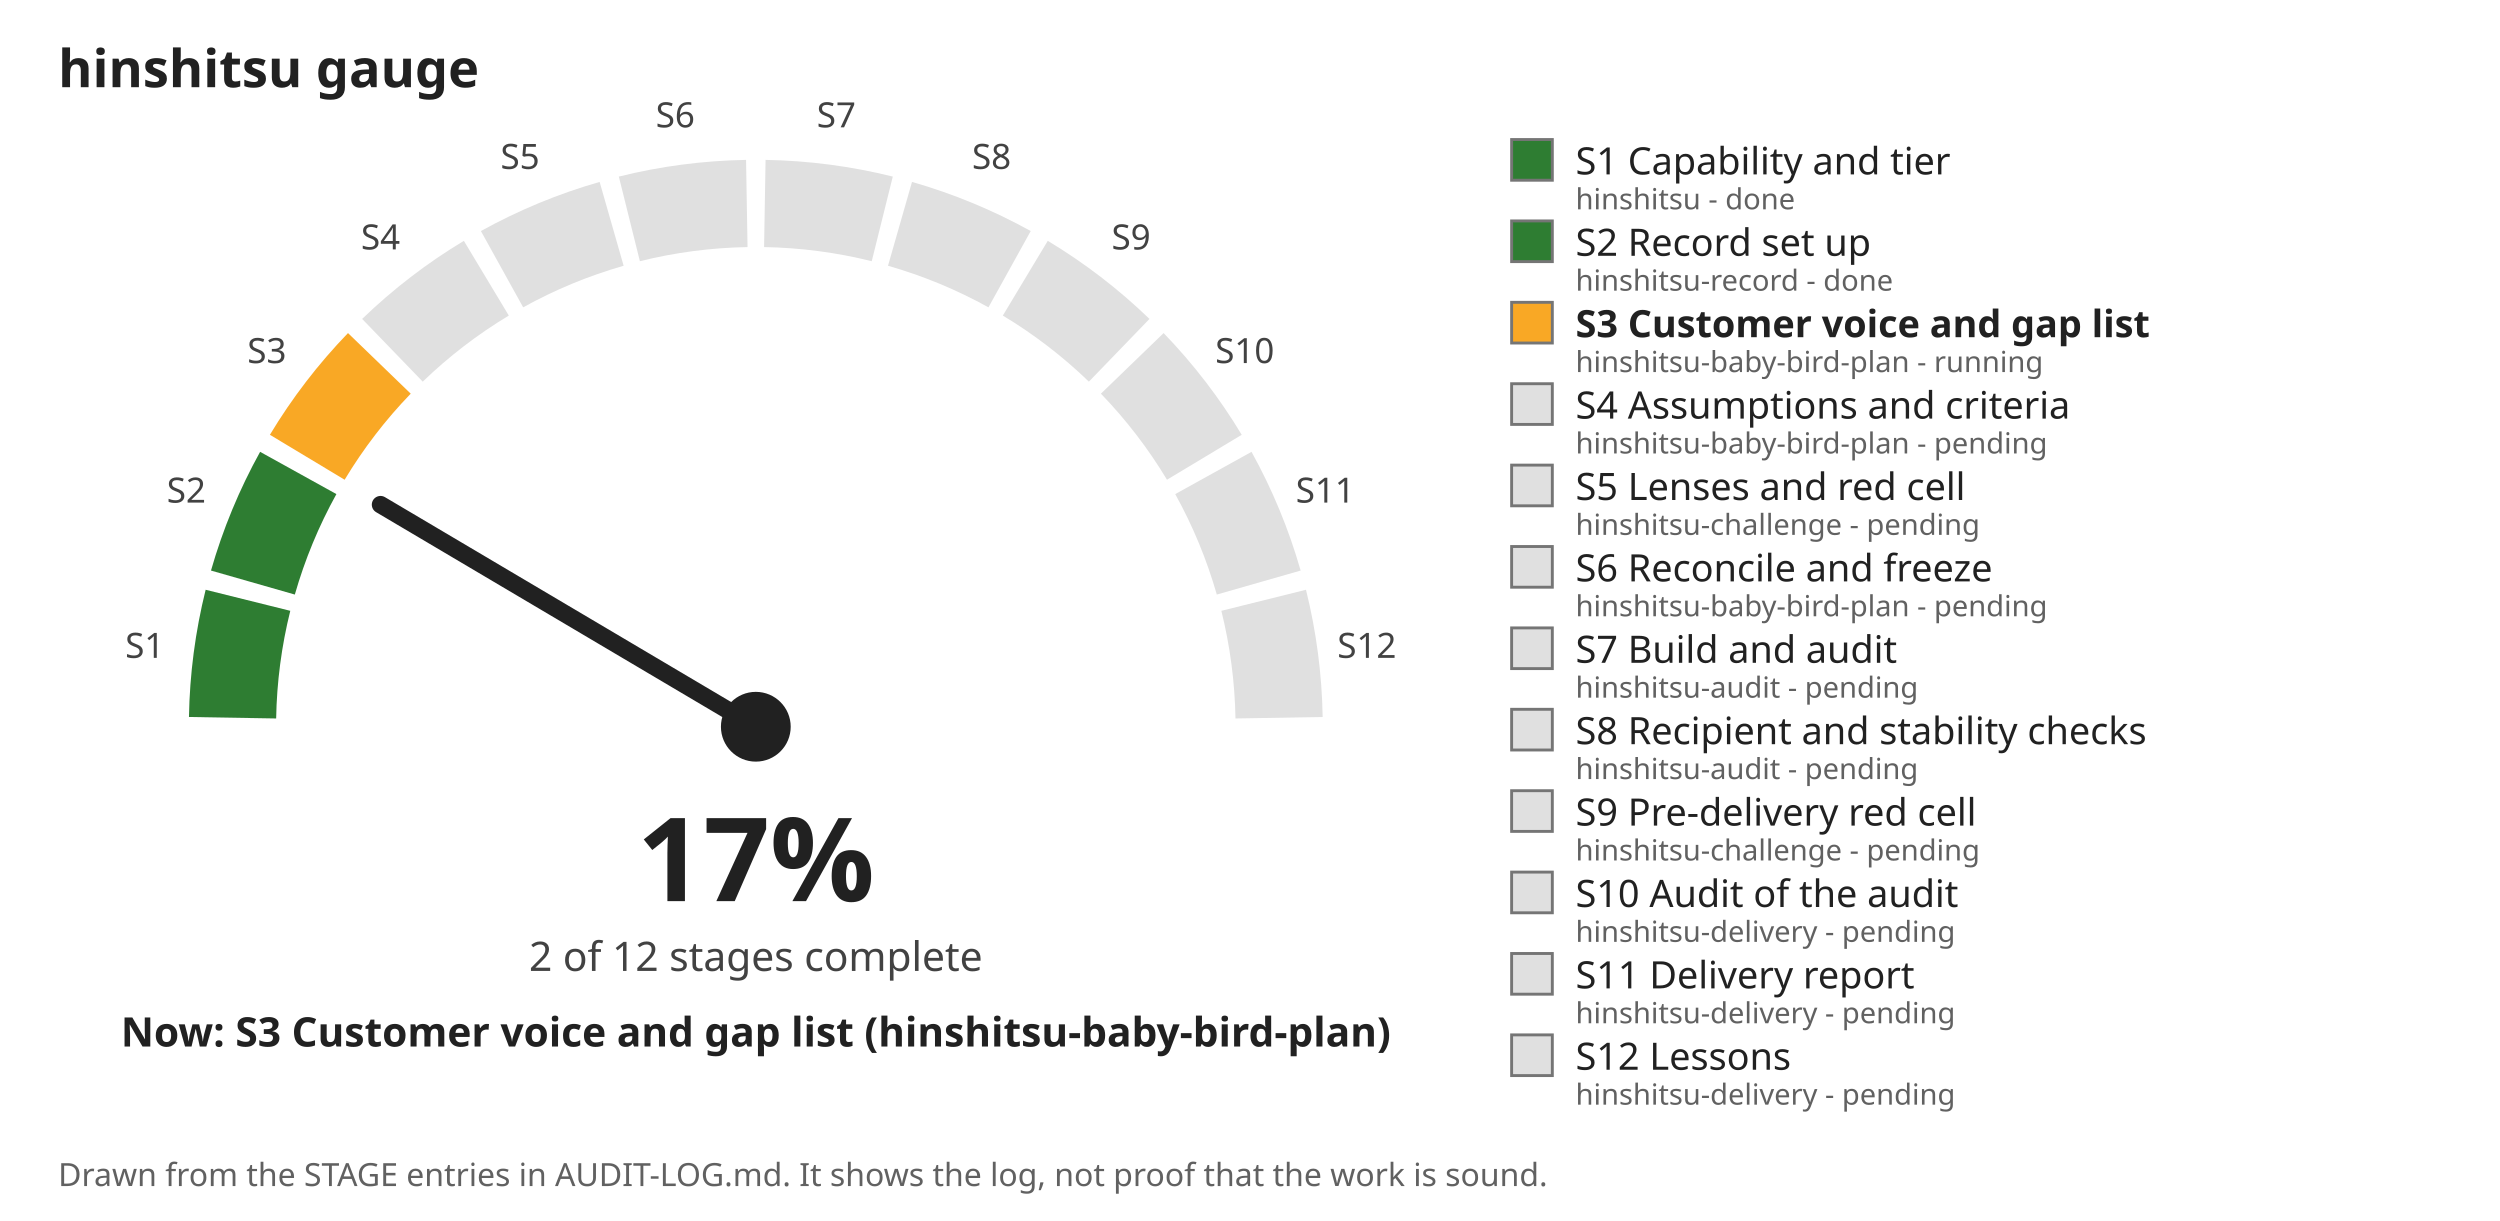
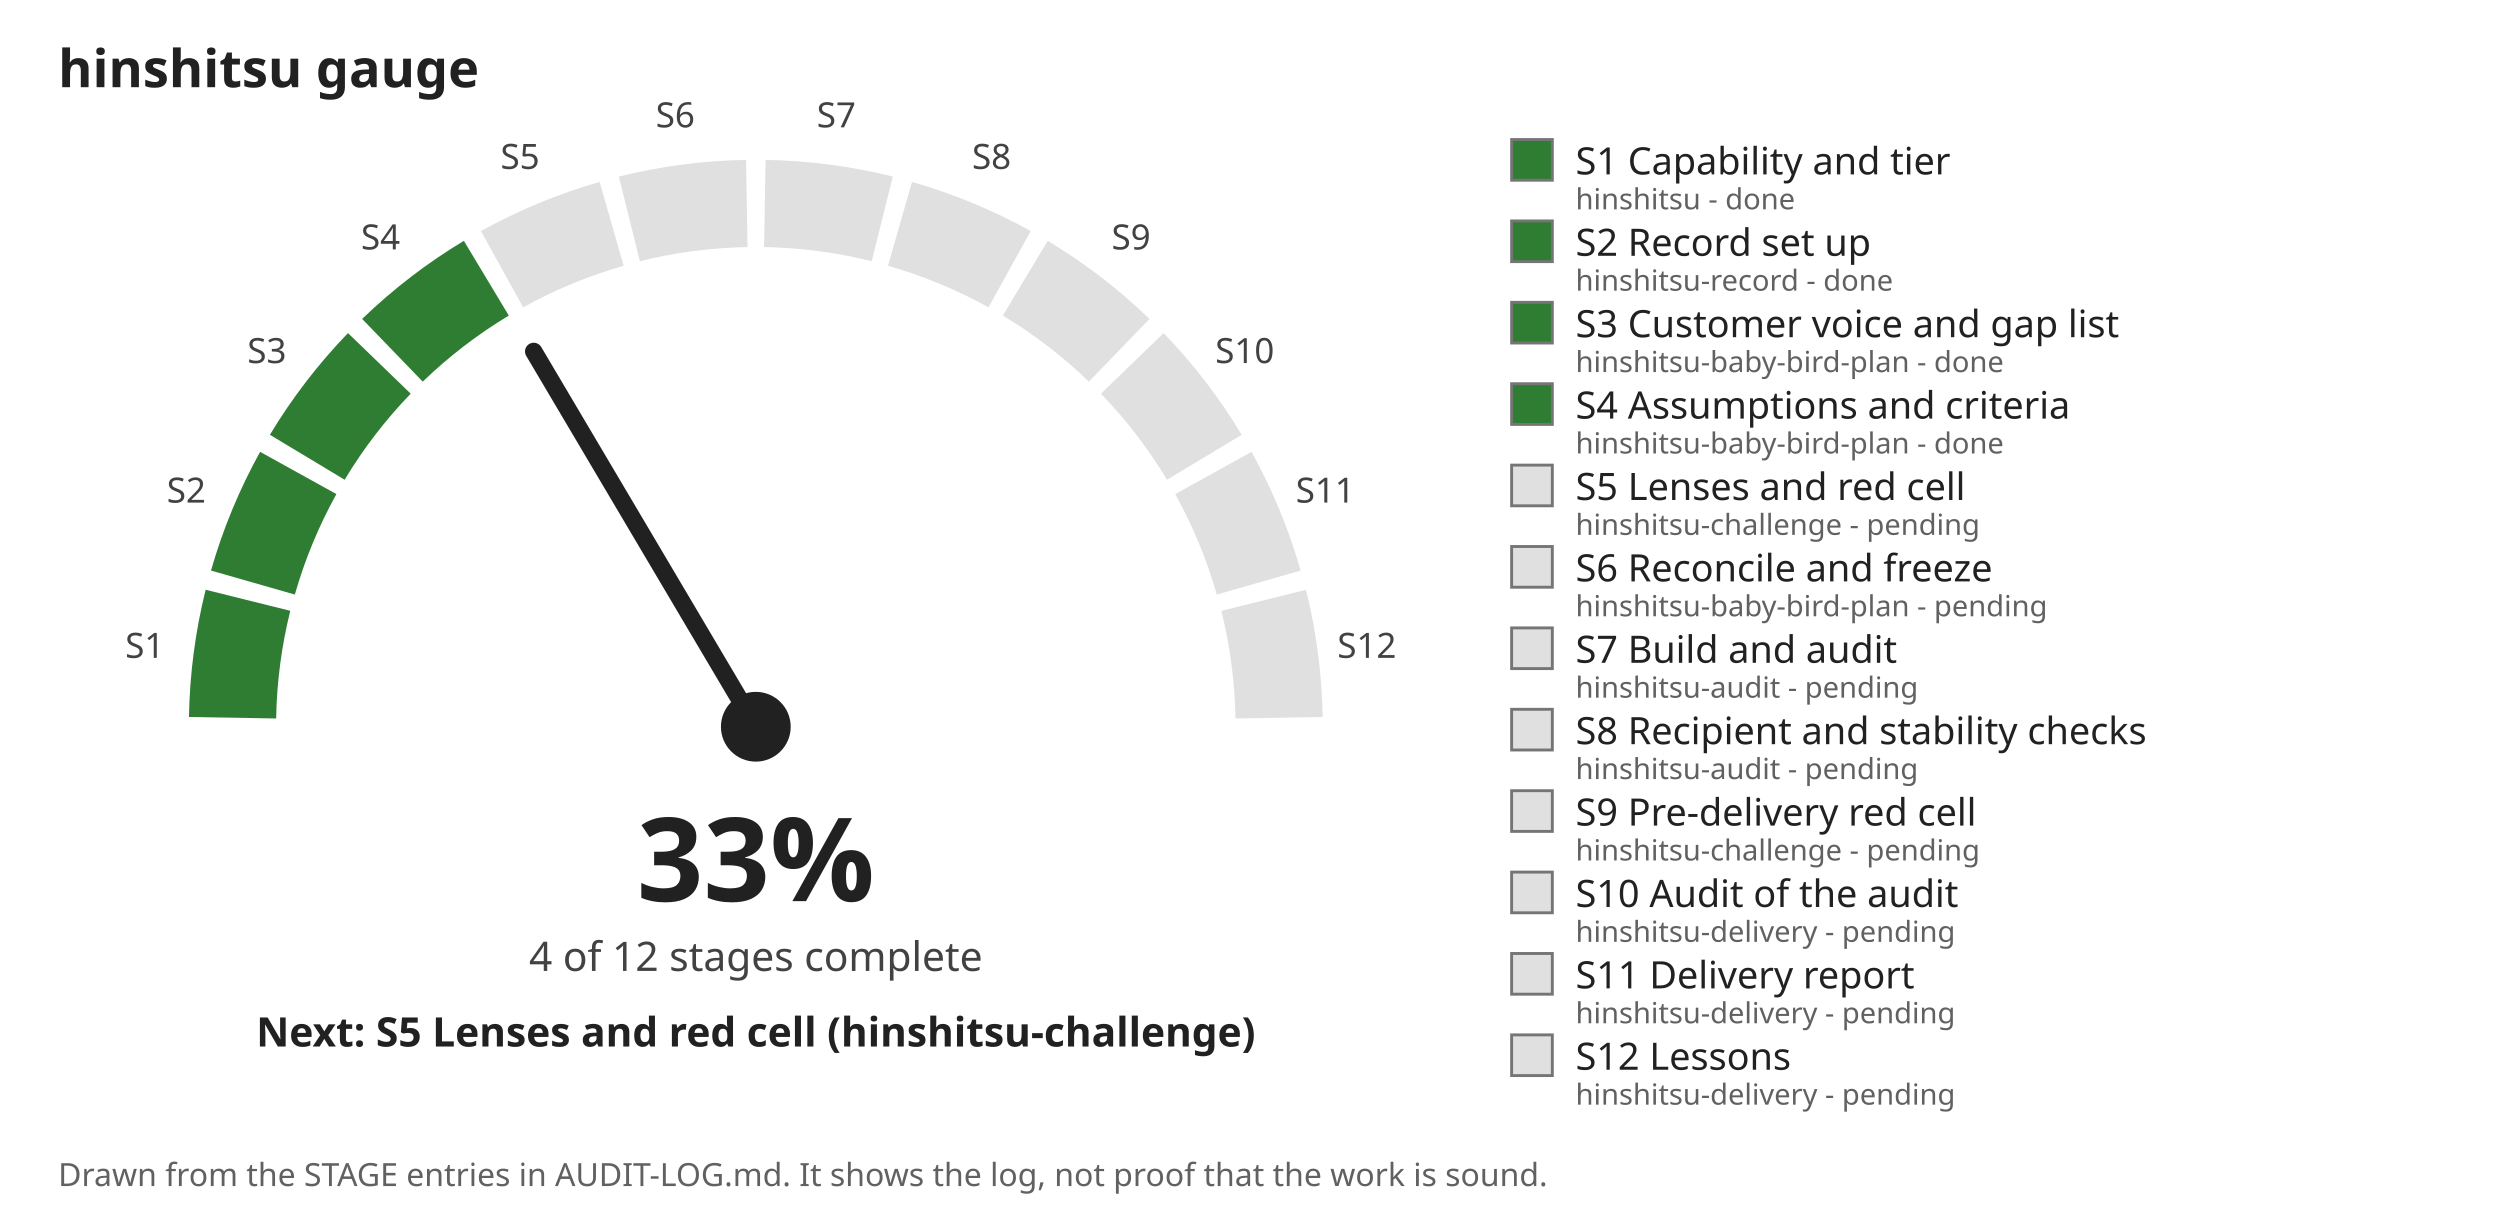
- <svg xmlns="http://www.w3.org/2000/svg" viewBox="0 0 860 420" width="860" height="420" role="img" aria-label="hinshitsu gauge: 17 percent, 2 of 12 stages complete">
+ <svg xmlns="http://www.w3.org/2000/svg" viewBox="0 0 860 420" width="860" height="420" role="img" aria-label="hinshitsu gauge: 33 percent, 4 of 12 stages complete">
  <rect width="860" height="420" fill="#ffffff" />
  <text x="20" y="30" font-family="sans-serif" font-size="18" font-weight="bold" fill="#212121">hinshitsu gauge</text>
  <path d="M 80.0 246.9 A 180 180 0 0 1 85.3 206.5" fill="none" stroke="#2e7d32" stroke-width="30" />
  <text x="49.8" y="226.3" font-family="sans-serif" font-size="12" text-anchor="middle" fill="#424242">S1</text>
  <path d="M 87.0 200.4 A 180 180 0 0 1 102.6 162.7" fill="none" stroke="#2e7d32" stroke-width="30" />
  <text x="64.1" y="172.9" font-family="sans-serif" font-size="12" text-anchor="middle" fill="#424242">S2</text>
-   <path d="M 105.7 157.3 A 180 180 0 0 1 130.5 125.0" fill="none" stroke="#f9a825" stroke-width="30" />
+   <path d="M 105.7 157.3 A 180 180 0 0 1 130.5 125.0" fill="none" stroke="#2e7d32" stroke-width="30" />
  <text x="91.8" y="124.9" font-family="sans-serif" font-size="12" text-anchor="middle" fill="#424242">S3</text>
-   <path d="M 135.0 120.5 A 180 180 0 0 1 167.3 95.7" fill="none" stroke="#e0e0e0" stroke-width="30" />
+   <path d="M 135.0 120.5 A 180 180 0 0 1 167.3 95.7" fill="none" stroke="#2e7d32" stroke-width="30" />
  <text x="130.9" y="85.8" font-family="sans-serif" font-size="12" text-anchor="middle" fill="#424242">S4</text>
  <path d="M 172.7 92.6 A 180 180 0 0 1 210.4 77.0" fill="none" stroke="#e0e0e0" stroke-width="30" />
  <text x="178.9" y="58.1" font-family="sans-serif" font-size="12" text-anchor="middle" fill="#424242">S5</text>
  <path d="M 216.5 75.3 A 180 180 0 0 1 256.9 70.0" fill="none" stroke="#e0e0e0" stroke-width="30" />
  <text x="232.3" y="43.8" font-family="sans-serif" font-size="12" text-anchor="middle" fill="#424242">S6</text>
  <path d="M 263.1 70.0 A 180 180 0 0 1 303.5 75.3" fill="none" stroke="#e0e0e0" stroke-width="30" />
  <text x="287.7" y="43.8" font-family="sans-serif" font-size="12" text-anchor="middle" fill="#424242">S7</text>
  <path d="M 309.6 77.0 A 180 180 0 0 1 347.3 92.6" fill="none" stroke="#e0e0e0" stroke-width="30" />
  <text x="341.1" y="58.1" font-family="sans-serif" font-size="12" text-anchor="middle" fill="#424242">S8</text>
  <path d="M 352.7 95.7 A 180 180 0 0 1 385.0 120.5" fill="none" stroke="#e0e0e0" stroke-width="30" />
  <text x="389.1" y="85.8" font-family="sans-serif" font-size="12" text-anchor="middle" fill="#424242">S9</text>
  <path d="M 389.5 125.0 A 180 180 0 0 1 414.3 157.3" fill="none" stroke="#e0e0e0" stroke-width="30" />
  <text x="428.2" y="124.9" font-family="sans-serif" font-size="12" text-anchor="middle" fill="#424242">S10</text>
  <path d="M 417.4 162.7 A 180 180 0 0 1 433.0 200.4" fill="none" stroke="#e0e0e0" stroke-width="30" />
  <text x="455.9" y="172.9" font-family="sans-serif" font-size="12" text-anchor="middle" fill="#424242">S11</text>
  <path d="M 434.7 206.5 A 180 180 0 0 1 440.0 246.9" fill="none" stroke="#e0e0e0" stroke-width="30" />
  <text x="470.2" y="226.3" font-family="sans-serif" font-size="12" text-anchor="middle" fill="#424242">S12</text>
-   <line x1="260.0" y1="250.0" x2="130.9" y2="173.6" stroke="#212121" stroke-width="6" stroke-linecap="round" />
+   <line x1="260.0" y1="250.0" x2="183.6" y2="120.9" stroke="#212121" stroke-width="6" stroke-linecap="round" />
  <circle cx="260.0" cy="250.0" r="12" fill="#212121" />
-   <text x="260.0" y="310.0" font-family="sans-serif" font-size="40" font-weight="bold" text-anchor="middle" fill="#212121">17%</text>
-   <text x="260.0" y="334.0" font-family="sans-serif" font-size="14" text-anchor="middle" fill="#424242">2 of 12 stages complete</text>
-   <text x="260.0" y="360.0" font-family="sans-serif" font-size="14" font-weight="bold" text-anchor="middle" fill="#212121">Now: S3 Customer voice and gap list (hinshitsu-baby-bird-plan)</text>
+   <text x="260.0" y="310.0" font-family="sans-serif" font-size="40" font-weight="bold" text-anchor="middle" fill="#212121">33%</text>
+   <text x="260.0" y="334.0" font-family="sans-serif" font-size="14" text-anchor="middle" fill="#424242">4 of 12 stages complete</text>
+   <text x="260.0" y="360.0" font-family="sans-serif" font-size="14" font-weight="bold" text-anchor="middle" fill="#212121">Next: S5 Lenses and red cell (hinshitsu-challenge)</text>
  <rect x="520" y="48" width="14" height="14" fill="#2e7d32" stroke="#757575" />
  <text x="542" y="60" font-family="sans-serif" font-size="13" font-weight="normal" fill="#212121">S1 Capability and tier</text>
  <text x="542" y="72" font-family="sans-serif" font-size="10" fill="#616161">hinshitsu - done</text>
  <rect x="520" y="76" width="14" height="14" fill="#2e7d32" stroke="#757575" />
  <text x="542" y="88" font-family="sans-serif" font-size="13" font-weight="normal" fill="#212121">S2 Record set up</text>
  <text x="542" y="100" font-family="sans-serif" font-size="10" fill="#616161">hinshitsu-record - done</text>
-   <rect x="520" y="104" width="14" height="14" fill="#f9a825" stroke="#757575" />
-   <text x="542" y="116" font-family="sans-serif" font-size="13" font-weight="bold" fill="#212121">S3 Customer voice and gap list</text>
-   <text x="542" y="128" font-family="sans-serif" font-size="10" fill="#616161">hinshitsu-baby-bird-plan - running</text>
-   <rect x="520" y="132" width="14" height="14" fill="#e0e0e0" stroke="#757575" />
+   <rect x="520" y="104" width="14" height="14" fill="#2e7d32" stroke="#757575" />
+   <text x="542" y="116" font-family="sans-serif" font-size="13" font-weight="normal" fill="#212121">S3 Customer voice and gap list</text>
+   <text x="542" y="128" font-family="sans-serif" font-size="10" fill="#616161">hinshitsu-baby-bird-plan - done</text>
+   <rect x="520" y="132" width="14" height="14" fill="#2e7d32" stroke="#757575" />
  <text x="542" y="144" font-family="sans-serif" font-size="13" font-weight="normal" fill="#212121">S4 Assumptions and criteria</text>
-   <text x="542" y="156" font-family="sans-serif" font-size="10" fill="#616161">hinshitsu-baby-bird-plan - pending</text>
+   <text x="542" y="156" font-family="sans-serif" font-size="10" fill="#616161">hinshitsu-baby-bird-plan - done</text>
  <rect x="520" y="160" width="14" height="14" fill="#e0e0e0" stroke="#757575" />
  <text x="542" y="172" font-family="sans-serif" font-size="13" font-weight="normal" fill="#212121">S5 Lenses and red cell</text>
  <text x="542" y="184" font-family="sans-serif" font-size="10" fill="#616161">hinshitsu-challenge - pending</text>
  <rect x="520" y="188" width="14" height="14" fill="#e0e0e0" stroke="#757575" />
  <text x="542" y="200" font-family="sans-serif" font-size="13" font-weight="normal" fill="#212121">S6 Reconcile and freeze</text>
  <text x="542" y="212" font-family="sans-serif" font-size="10" fill="#616161">hinshitsu-baby-bird-plan - pending</text>
  <rect x="520" y="216" width="14" height="14" fill="#e0e0e0" stroke="#757575" />
  <text x="542" y="228" font-family="sans-serif" font-size="13" font-weight="normal" fill="#212121">S7 Build and audit</text>
  <text x="542" y="240" font-family="sans-serif" font-size="10" fill="#616161">hinshitsu-audit - pending</text>
  <rect x="520" y="244" width="14" height="14" fill="#e0e0e0" stroke="#757575" />
  <text x="542" y="256" font-family="sans-serif" font-size="13" font-weight="normal" fill="#212121">S8 Recipient and stability checks</text>
  <text x="542" y="268" font-family="sans-serif" font-size="10" fill="#616161">hinshitsu-audit - pending</text>
  <rect x="520" y="272" width="14" height="14" fill="#e0e0e0" stroke="#757575" />
  <text x="542" y="284" font-family="sans-serif" font-size="13" font-weight="normal" fill="#212121">S9 Pre-delivery red cell</text>
  <text x="542" y="296" font-family="sans-serif" font-size="10" fill="#616161">hinshitsu-challenge - pending</text>
  <rect x="520" y="300" width="14" height="14" fill="#e0e0e0" stroke="#757575" />
  <text x="542" y="312" font-family="sans-serif" font-size="13" font-weight="normal" fill="#212121">S10 Audit of the audit</text>
  <text x="542" y="324" font-family="sans-serif" font-size="10" fill="#616161">hinshitsu-delivery - pending</text>
  <rect x="520" y="328" width="14" height="14" fill="#e0e0e0" stroke="#757575" />
  <text x="542" y="340" font-family="sans-serif" font-size="13" font-weight="normal" fill="#212121">S11 Delivery report</text>
  <text x="542" y="352" font-family="sans-serif" font-size="10" fill="#616161">hinshitsu-delivery - pending</text>
  <rect x="520" y="356" width="14" height="14" fill="#e0e0e0" stroke="#757575" />
  <text x="542" y="368" font-family="sans-serif" font-size="13" font-weight="normal" fill="#212121">S12 Lessons</text>
  <text x="542" y="380" font-family="sans-serif" font-size="10" fill="#616161">hinshitsu-delivery - pending</text>
  <text x="20" y="408" font-family="sans-serif" font-size="11" fill="#616161">Drawn from the STAGE entries in AUDIT-LOG.md. It shows the log, not proof that the work is sound.</text>
</svg>
